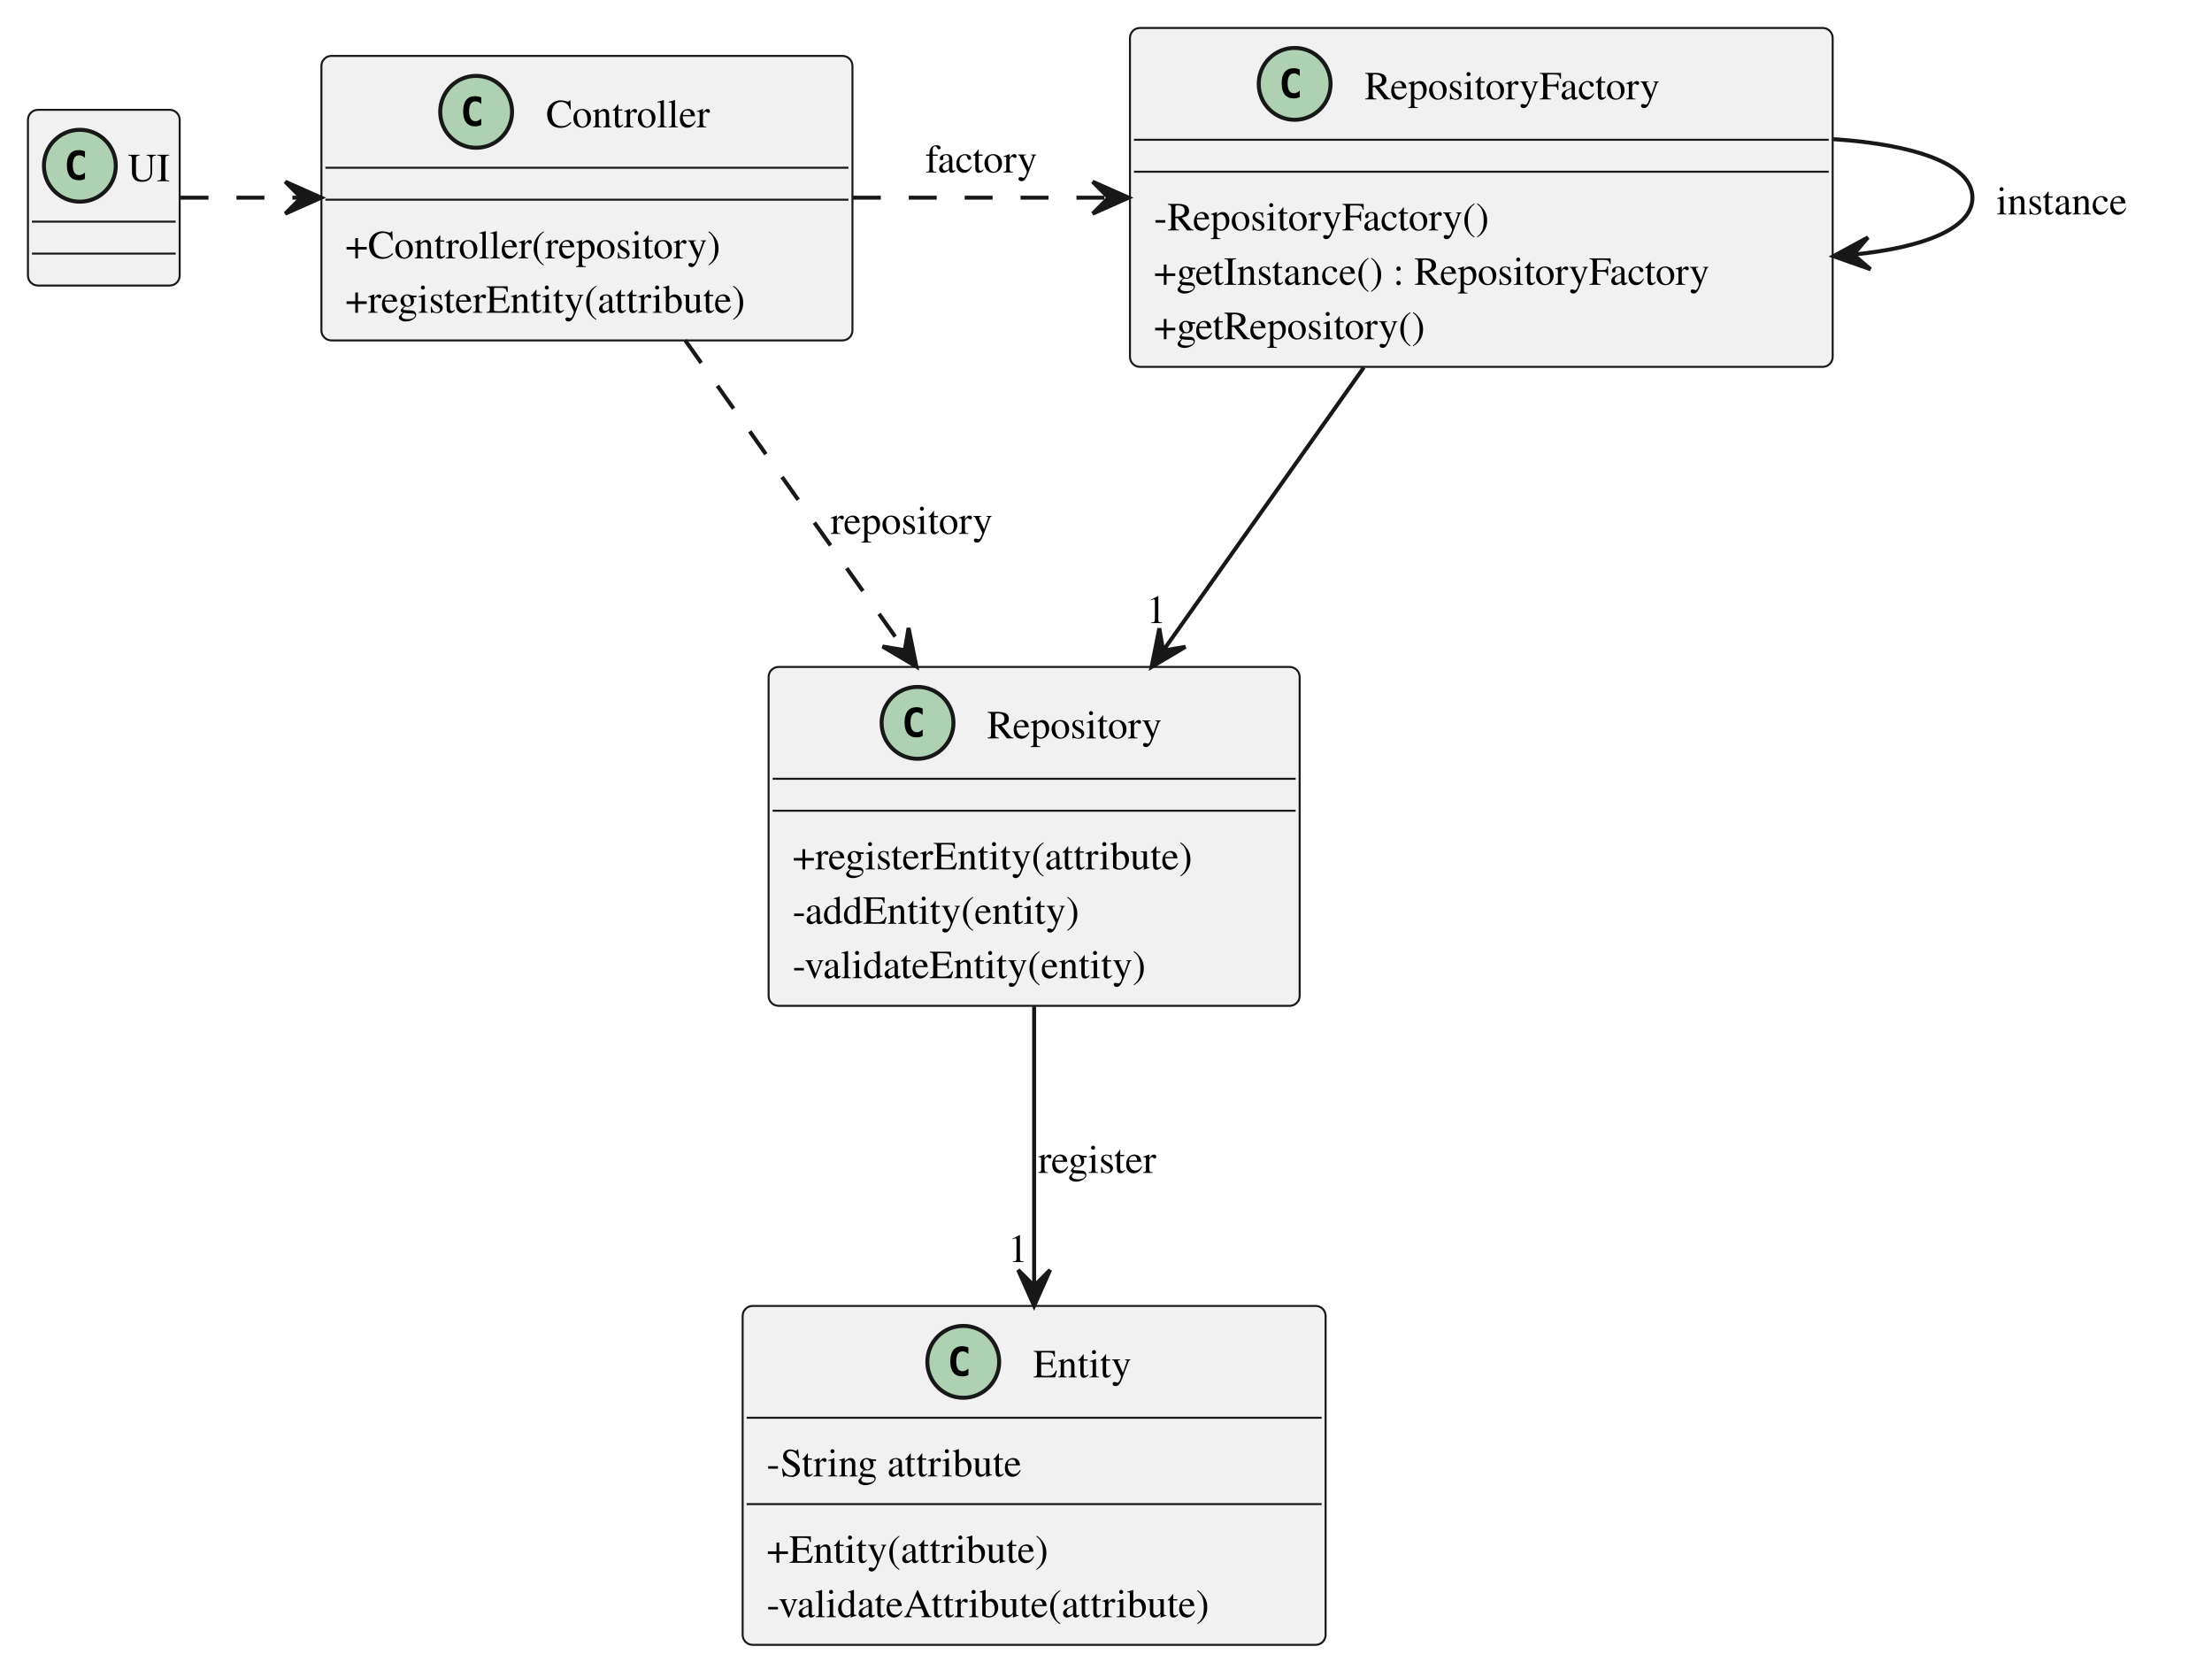
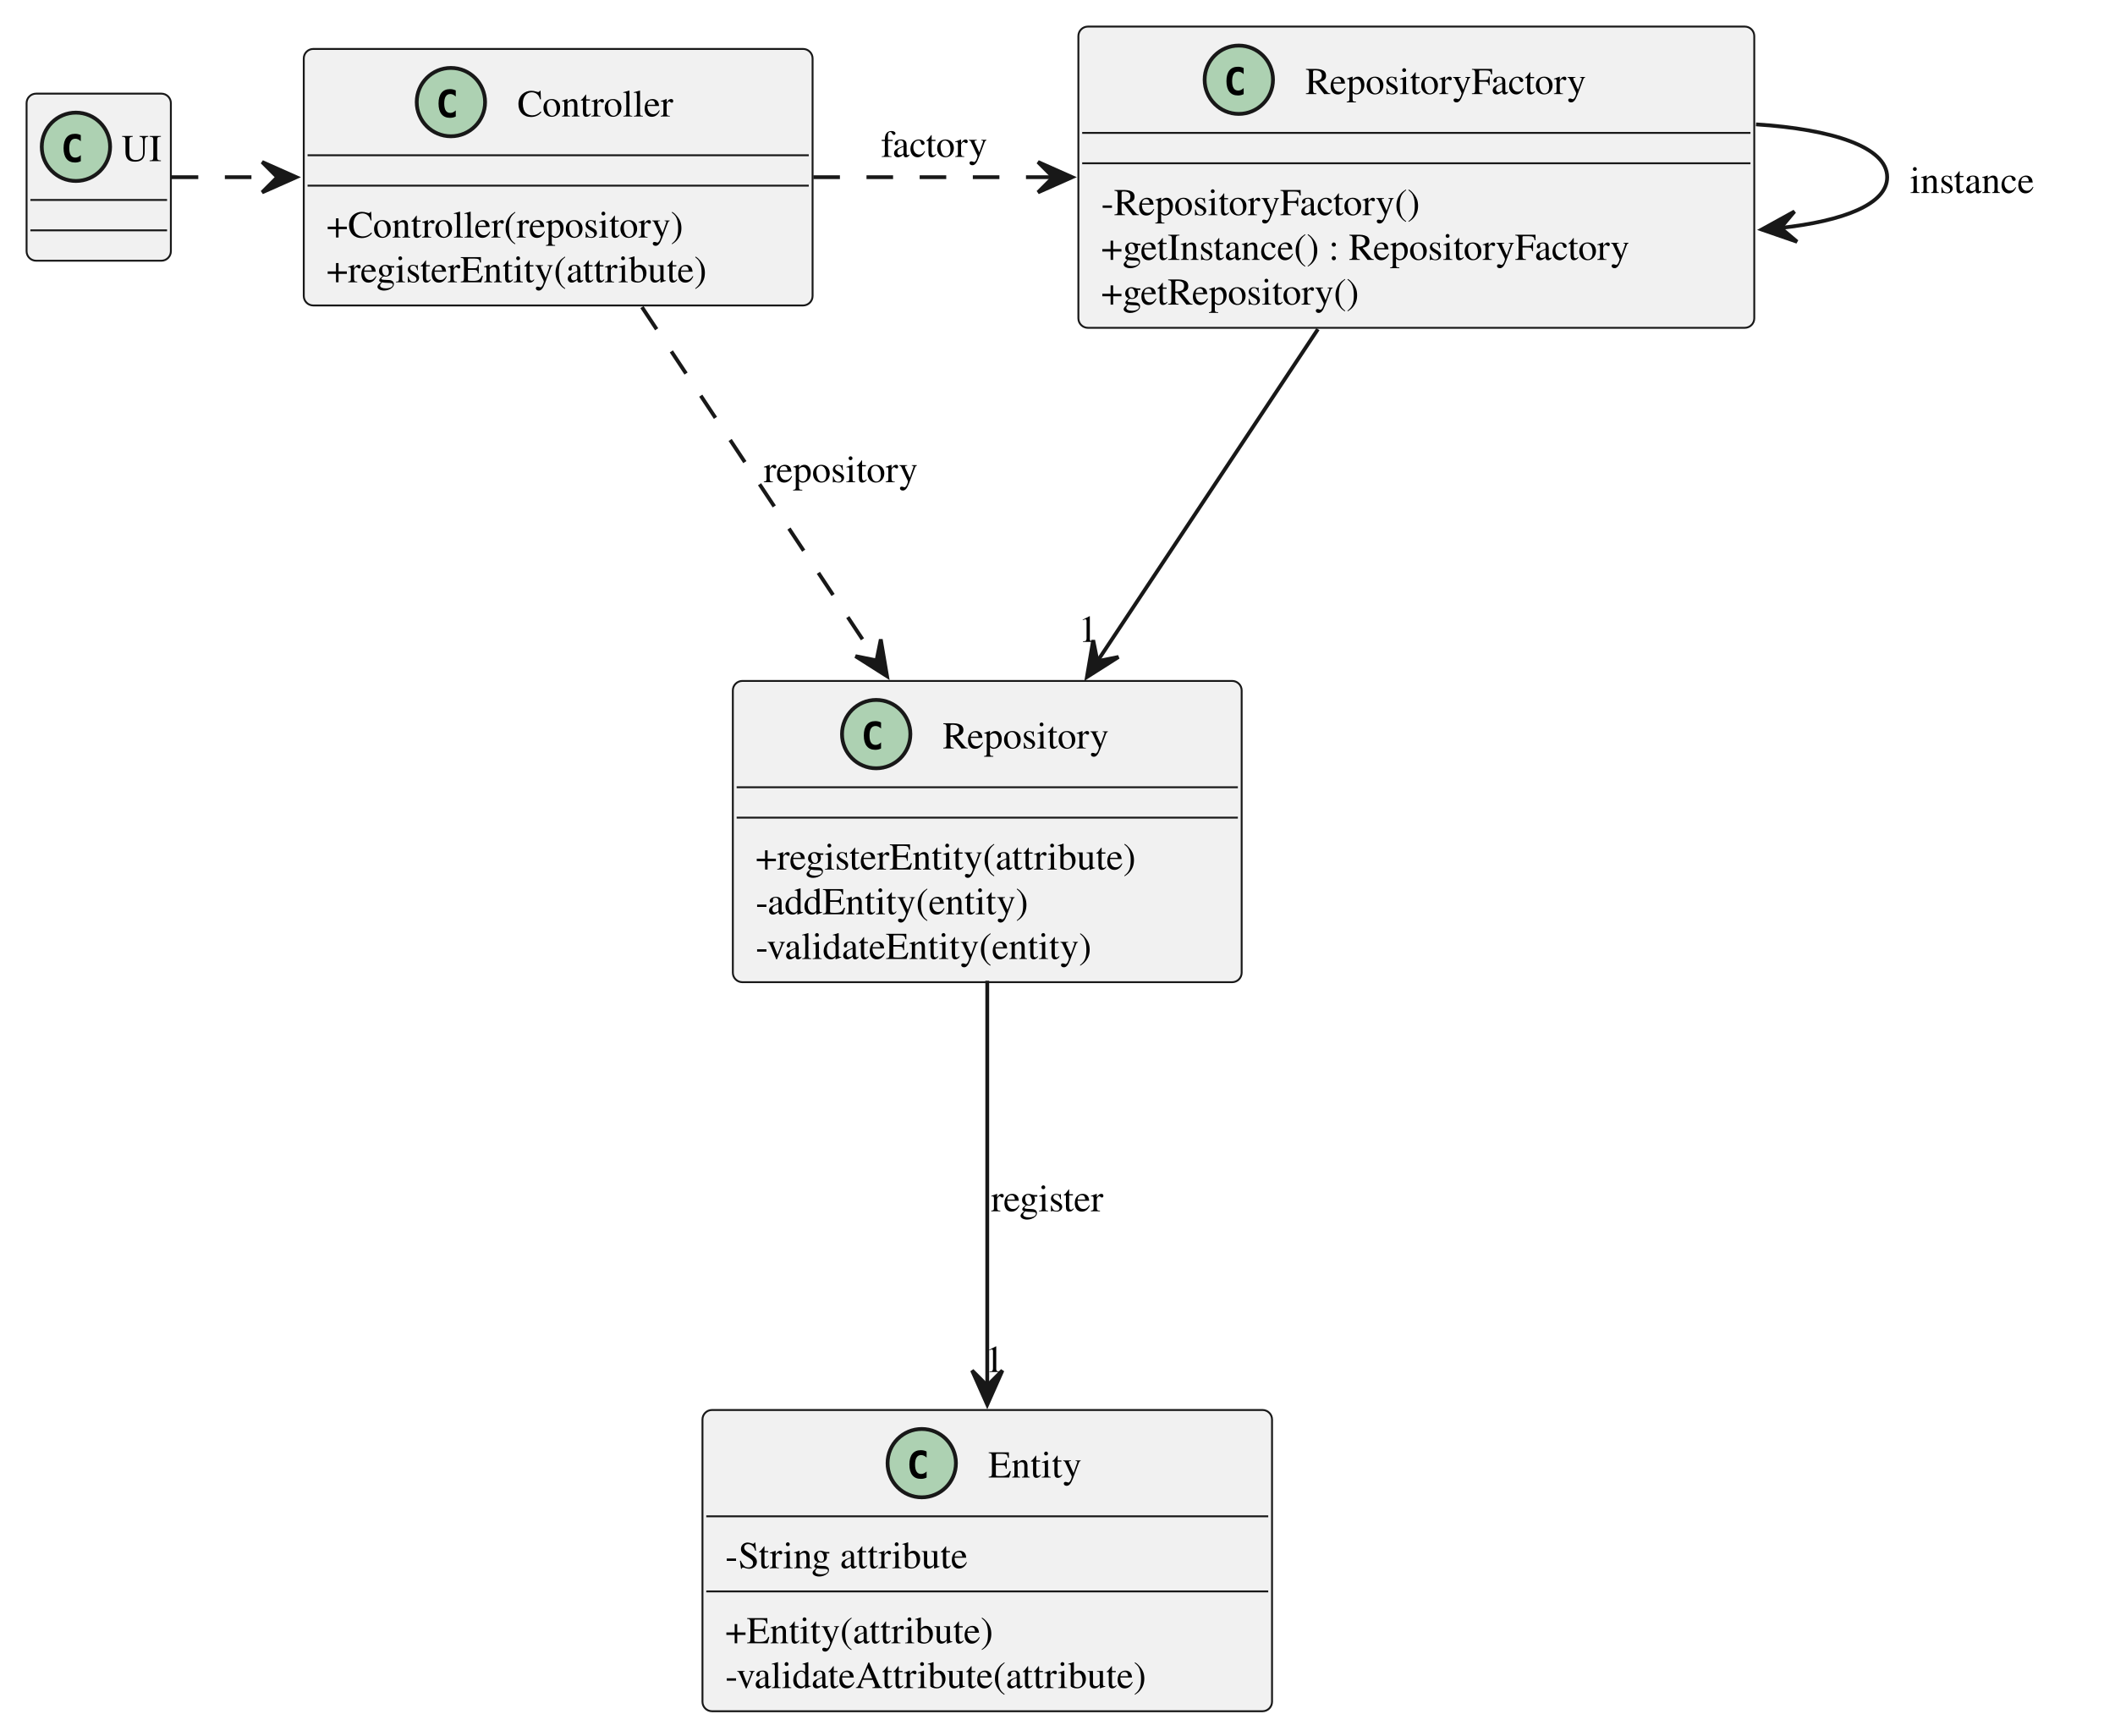
- <svg xmlns="http://www.w3.org/2000/svg" contentStyleType="text/css" height="418px" preserveAspectRatio="none" style="width:554px;height:418px;background:#FFFFFF;" version="1.1" viewBox="0 0 554 418" width="554px" zoomAndPan="magnify">
+ <svg xmlns="http://www.w3.org/2000/svg" contentStyleType="text/css" height="457px" preserveAspectRatio="none" style="width:557px;height:457px;background:#FFFFFF;" version="1.1" viewBox="0 0 557 457" width="557px" zoomAndPan="magnify">
  <defs />
  <g>
    <g id="elem_Entity">
-       <rect codeLine="6" fill="#F1F1F1" height="84.86" id="Entity" rx="2.5" ry="2.5" style="stroke:#181818;stroke-width:0.5;" width="146" x="186" y="327" />
-       <ellipse cx="241.25" cy="341" fill="#ADD1B2" rx="9" ry="9" style="stroke:#181818;stroke-width:1.0;" />
-       <path d="M242.531,344.297 Q242.188,344.469 241.812,344.547 Q241.438,344.641 241.016,344.641 Q239.547,344.641 238.766,343.672 Q238,342.703 238,340.859 Q238,339.016 238.766,338.047 Q239.547,337.078 241.016,337.078 Q241.438,337.078 241.812,337.172 Q242.203,337.25 242.531,337.422 L242.531,339.031 Q242.156,338.688 241.797,338.531 Q241.453,338.375 241.094,338.375 Q240.297,338.375 239.891,339 Q239.484,339.625 239.484,340.859 Q239.484,342.094 239.891,342.719 Q240.297,343.344 241.094,343.344 Q241.453,343.344 241.797,343.188 Q242.156,343.031 242.531,342.688 L242.531,344.297 Z " fill="#000000" />
-       <text fill="#000000" font-family="Times" font-size="10" lengthAdjust="spacing" textLength="28" x="258.75" y="344.88">Entity</text>
-       <line style="stroke:#181818;stroke-width:0.5;" x1="187" x2="331" y1="355" y2="355" />
-       <text fill="#000000" font-family="Times" font-size="10" lengthAdjust="spacing" textLength="77" x="192" y="369.69">-String attribute</text>
-       <line style="stroke:#181818;stroke-width:0.5;" x1="187" x2="331" y1="376.62" y2="376.62" />
-       <text fill="#000000" font-family="Times" font-size="10" lengthAdjust="spacing" textLength="83" x="192" y="391.31">+Entity(attribute)</text>
-       <text fill="#000000" font-family="Times" font-size="10" lengthAdjust="spacing" textLength="134" x="192" y="404.93">-validateAttribute(attribute)</text>
+       <rect codeLine="6" fill="#F1F1F1" height="79.332" id="Entity" rx="2.5" ry="2.5" style="stroke:#181818;stroke-width:0.5;" width="150" x="185" y="371.33" />
+       <ellipse cx="242.75" cy="385.33" fill="#ADD1B2" rx="9" ry="9" style="stroke:#181818;stroke-width:1.0;" />
+       <path d="M244.028,389.12 Q243.686,389.296 243.31,389.384 Q242.935,389.472 242.519,389.472 Q241.045,389.472 240.269,388.5 Q239.492,387.528 239.492,385.692 Q239.492,383.851 240.269,382.88 Q241.045,381.908 242.519,381.908 Q242.935,381.908 243.315,381.996 Q243.696,382.084 244.028,382.26 L244.028,383.861 Q243.657,383.519 243.308,383.361 Q242.959,383.202 242.588,383.202 Q241.797,383.202 241.394,383.829 Q240.991,384.457 240.991,385.692 Q240.991,386.923 241.394,387.55 Q241.797,388.178 242.588,388.178 Q242.959,388.178 243.308,388.019 Q243.657,387.86 244.028,387.519 Z " fill="#000000" />
+       <text fill="#000000" font-family="Times" font-size="10" lengthAdjust="spacing" textLength="27" x="260.25" y="389.109">Entity</text>
+       <line style="stroke:#181818;stroke-width:0.5;" x1="186" x2="334" y1="399.33" y2="399.33" />
+       <text fill="#000000" font-family="Times" font-size="10" lengthAdjust="spacing" textLength="80" x="191" y="412.998">-String attribute</text>
+       <line style="stroke:#181818;stroke-width:0.5;" x1="186" x2="334" y1="419.107" y2="419.107" />
+       <text fill="#000000" font-family="Times" font-size="10" lengthAdjust="spacing" textLength="84" x="191" y="432.775">+Entity(attribute)</text>
+       <text fill="#000000" font-family="Times" font-size="10" lengthAdjust="spacing" textLength="138" x="191" y="444.553">-validateAttribute(attribute)</text>
    </g>
    <g id="elem_Repository">
-       <rect codeLine="12" fill="#F1F1F1" height="84.86" id="Repository" rx="2.5" ry="2.5" style="stroke:#181818;stroke-width:0.5;" width="133" x="192.5" y="167" />
-       <ellipse cx="229.8" cy="181" fill="#ADD1B2" rx="9" ry="9" style="stroke:#181818;stroke-width:1.0;" />
-       <path d="M231.081,184.297 Q230.738,184.469 230.363,184.547 Q229.988,184.641 229.566,184.641 Q228.097,184.641 227.316,183.672 Q226.55,182.703 226.55,180.859 Q226.55,179.016 227.316,178.047 Q228.097,177.078 229.566,177.078 Q229.988,177.078 230.363,177.172 Q230.753,177.25 231.081,177.422 L231.081,179.031 Q230.706,178.688 230.347,178.531 Q230.003,178.375 229.644,178.375 Q228.847,178.375 228.441,179 Q228.034,179.625 228.034,180.859 Q228.034,182.094 228.441,182.719 Q228.847,183.344 229.644,183.344 Q230.003,183.344 230.347,183.188 Q230.706,183.031 231.081,182.688 L231.081,184.297 Z " fill="#000000" />
-       <text fill="#000000" font-family="Times" font-size="10" lengthAdjust="spacing" textLength="51" x="247.2" y="184.88">Repository</text>
-       <line style="stroke:#181818;stroke-width:0.5;" x1="193.5" x2="324.5" y1="195" y2="195" />
-       <line style="stroke:#181818;stroke-width:0.5;" x1="193.5" x2="324.5" y1="203" y2="203" />
-       <text fill="#000000" font-family="Times" font-size="10" lengthAdjust="spacing" textLength="121" x="198.5" y="217.69">+registerEntity(attribute)</text>
-       <text fill="#000000" font-family="Times" font-size="10" lengthAdjust="spacing" textLength="83" x="198.5" y="231.31">-addEntity(entity)</text>
-       <text fill="#000000" font-family="Times" font-size="10" lengthAdjust="spacing" textLength="104" x="198.5" y="244.93">-validateEntity(entity)</text>
+       <rect codeLine="12" fill="#F1F1F1" height="79.332" id="Repository" rx="2.5" ry="2.5" style="stroke:#181818;stroke-width:0.5;" width="134" x="193" y="179.33" />
+       <ellipse cx="230.75" cy="193.33" fill="#ADD1B2" rx="9" ry="9" style="stroke:#181818;stroke-width:1.0;" />
+       <path d="M232.028,197.12 Q231.686,197.296 231.31,197.384 Q230.935,197.472 230.519,197.472 Q229.045,197.472 228.269,196.5 Q227.492,195.528 227.492,193.692 Q227.492,191.851 228.269,190.88 Q229.045,189.908 230.519,189.908 Q230.935,189.908 231.315,189.996 Q231.696,190.084 232.028,190.26 L232.028,191.861 Q231.657,191.519 231.308,191.361 Q230.959,191.202 230.588,191.202 Q229.797,191.202 229.394,191.829 Q228.991,192.457 228.991,193.692 Q228.991,194.923 229.394,195.55 Q229.797,196.178 230.588,196.178 Q230.959,196.178 231.308,196.019 Q231.657,195.86 232.028,195.518 Z " fill="#000000" />
+       <text fill="#000000" font-family="Times" font-size="10" lengthAdjust="spacing" textLength="51" x="248.25" y="197.109">Repository</text>
+       <line style="stroke:#181818;stroke-width:0.5;" x1="194" x2="326" y1="207.33" y2="207.33" />
+       <line style="stroke:#181818;stroke-width:0.5;" x1="194" x2="326" y1="215.33" y2="215.33" />
+       <text fill="#000000" font-family="Times" font-size="10" lengthAdjust="spacing" textLength="122" x="199" y="228.998">+registerEntity(attribute)</text>
+       <text fill="#000000" font-family="Times" font-size="10" lengthAdjust="spacing" textLength="85" x="199" y="240.775">-addEntity(entity)</text>
+       <text fill="#000000" font-family="Times" font-size="10" lengthAdjust="spacing" textLength="106" x="199" y="252.553">-validateEntity(entity)</text>
    </g>
    <g id="elem_RepositoryFactory">
-       <rect codeLine="18" fill="#F1F1F1" height="84.86" id="RepositoryFactory" rx="2.5" ry="2.5" style="stroke:#181818;stroke-width:0.5;" width="176" x="283" y="7" />
-       <ellipse cx="324.25" cy="21" fill="#ADD1B2" rx="9" ry="9" style="stroke:#181818;stroke-width:1.0;" />
-       <path d="M325.531,24.297 Q325.188,24.469 324.812,24.547 Q324.438,24.641 324.016,24.641 Q322.547,24.641 321.766,23.672 Q321,22.703 321,20.859 Q321,19.016 321.766,18.047 Q322.547,17.078 324.016,17.078 Q324.438,17.078 324.812,17.172 Q325.203,17.25 325.531,17.422 L325.531,19.031 Q325.156,18.688 324.797,18.531 Q324.453,18.375 324.094,18.375 Q323.297,18.375 322.891,19 Q322.484,19.625 322.484,20.859 Q322.484,22.094 322.891,22.719 Q323.297,23.344 324.094,23.344 Q324.453,23.344 324.797,23.188 Q325.156,23.031 325.531,22.688 L325.531,24.297 Z " fill="#000000" />
-       <text fill="#000000" font-family="Times" font-size="10" lengthAdjust="spacing" textLength="86" x="341.75" y="24.88">RepositoryFactory</text>
-       <line style="stroke:#181818;stroke-width:0.5;" x1="284" x2="458" y1="35" y2="35" />
-       <line style="stroke:#181818;stroke-width:0.5;" x1="284" x2="458" y1="43" y2="43" />
-       <text fill="#000000" font-family="Times" font-size="10" lengthAdjust="spacing" textLength="95" x="289" y="57.69">-RepositoryFactory()</text>
-       <text fill="#000000" font-family="Times" font-size="10" lengthAdjust="spacing" textLength="164" x="289" y="71.31">+getInstance() : RepositoryFactory</text>
-       <text fill="#000000" font-family="Times" font-size="10" lengthAdjust="spacing" textLength="79" x="289" y="84.93">+getRepository()</text>
+       <rect codeLine="18" fill="#F1F1F1" height="79.332" id="RepositoryFactory" rx="2.5" ry="2.5" style="stroke:#181818;stroke-width:0.5;" width="178" x="284" y="7" />
+       <ellipse cx="326.25" cy="21" fill="#ADD1B2" rx="9" ry="9" style="stroke:#181818;stroke-width:1.0;" />
+       <path d="M327.528,24.79 Q327.187,24.966 326.81,25.054 Q326.435,25.142 326.019,25.142 Q324.545,25.142 323.769,24.17 Q322.992,23.198 322.992,21.362 Q322.992,19.521 323.769,18.55 Q324.545,17.578 326.019,17.578 Q326.435,17.578 326.815,17.666 Q327.196,17.754 327.528,17.93 L327.528,19.531 Q327.157,19.189 326.808,19.031 Q326.459,18.872 326.088,18.872 Q325.297,18.872 324.894,19.5 Q324.491,20.127 324.491,21.362 Q324.491,22.593 324.894,23.22 Q325.297,23.848 326.088,23.848 Q326.459,23.848 326.808,23.689 Q327.157,23.53 327.528,23.189 Z " fill="#000000" />
+       <text fill="#000000" font-family="Times" font-size="10" lengthAdjust="spacing" textLength="86" x="343.75" y="24.779">RepositoryFactory</text>
+       <line style="stroke:#181818;stroke-width:0.5;" x1="285" x2="461" y1="35" y2="35" />
+       <line style="stroke:#181818;stroke-width:0.5;" x1="285" x2="461" y1="43" y2="43" />
+       <text fill="#000000" font-family="Times" font-size="10" lengthAdjust="spacing" textLength="98" x="290" y="56.668">-RepositoryFactory()</text>
+       <text fill="#000000" font-family="Times" font-size="10" lengthAdjust="spacing" textLength="166" x="290" y="68.445">+getInstance() : RepositoryFactory</text>
+       <text fill="#000000" font-family="Times" font-size="10" lengthAdjust="spacing" textLength="81" x="290" y="80.223">+getRepository()</text>
    </g>
    <g id="elem_Controller">
-       <rect codeLine="24" fill="#F1F1F1" height="71.24" id="Controller" rx="2.5" ry="2.5" style="stroke:#181818;stroke-width:0.5;" width="133" x="80.5" y="14" />
-       <ellipse cx="119.25" cy="28" fill="#ADD1B2" rx="9" ry="9" style="stroke:#181818;stroke-width:1.0;" />
-       <path d="M120.531,31.297 Q120.188,31.469 119.812,31.547 Q119.438,31.641 119.016,31.641 Q117.547,31.641 116.766,30.672 Q116,29.703 116,27.859 Q116,26.016 116.766,25.047 Q117.547,24.078 119.016,24.078 Q119.438,24.078 119.812,24.172 Q120.203,24.25 120.531,24.422 L120.531,26.031 Q120.156,25.688 119.797,25.531 Q119.453,25.375 119.094,25.375 Q118.297,25.375 117.891,26 Q117.484,26.625 117.484,27.859 Q117.484,29.094 117.891,29.719 Q118.297,30.344 119.094,30.344 Q119.453,30.344 119.797,30.188 Q120.156,30.031 120.531,29.688 L120.531,31.297 Z " fill="#000000" />
-       <text fill="#000000" font-family="Times" font-size="10" lengthAdjust="spacing" textLength="48" x="136.75" y="31.88">Controller</text>
-       <line style="stroke:#181818;stroke-width:0.5;" x1="81.5" x2="212.5" y1="42" y2="42" />
-       <line style="stroke:#181818;stroke-width:0.5;" x1="81.5" x2="212.5" y1="50" y2="50" />
-       <text fill="#000000" font-family="Times" font-size="10" lengthAdjust="spacing" textLength="109" x="86.5" y="64.69">+Controller(repository)</text>
-       <text fill="#000000" font-family="Times" font-size="10" lengthAdjust="spacing" textLength="121" x="86.5" y="78.31">+registerEntity(attribute)</text>
+       <rect codeLine="24" fill="#F1F1F1" height="67.555" id="Controller" rx="2.5" ry="2.5" style="stroke:#181818;stroke-width:0.5;" width="134" x="80" y="12.89" />
+       <ellipse cx="118.75" cy="26.89" fill="#ADD1B2" rx="9" ry="9" style="stroke:#181818;stroke-width:1.0;" />
+       <path d="M120.028,30.68 Q119.686,30.856 119.311,30.944 Q118.935,31.032 118.519,31.032 Q117.045,31.032 116.269,30.06 Q115.492,29.088 115.492,27.252 Q115.492,25.412 116.269,24.44 Q117.045,23.468 118.519,23.468 Q118.935,23.468 119.315,23.556 Q119.696,23.644 120.028,23.82 L120.028,25.421 Q119.657,25.079 119.308,24.921 Q118.959,24.762 118.588,24.762 Q117.797,24.762 117.394,25.39 Q116.991,26.017 116.991,27.252 Q116.991,28.483 117.394,29.11 Q117.797,29.738 118.588,29.738 Q118.959,29.738 119.308,29.579 Q119.657,29.42 120.028,29.078 Z " fill="#000000" />
+       <text fill="#000000" font-family="Times" font-size="10" lengthAdjust="spacing" textLength="49" x="136.25" y="30.669">Controller</text>
+       <line style="stroke:#181818;stroke-width:0.5;" x1="81" x2="213" y1="40.89" y2="40.89" />
+       <line style="stroke:#181818;stroke-width:0.5;" x1="81" x2="213" y1="48.89" y2="48.89" />
+       <text fill="#000000" font-family="Times" font-size="10" lengthAdjust="spacing" textLength="112" x="86" y="62.558">+Controller(repository)</text>
+       <text fill="#000000" font-family="Times" font-size="10" lengthAdjust="spacing" textLength="122" x="86" y="74.335">+registerEntity(attribute)</text>
    </g>
    <g id="elem_UI">
-       <rect codeLine="29" fill="#F1F1F1" height="44" id="UI" rx="2.5" ry="2.5" style="stroke:#181818;stroke-width:0.5;" width="38" x="7" y="27.5" />
-       <ellipse cx="20" cy="41.5" fill="#ADD1B2" rx="9" ry="9" style="stroke:#181818;stroke-width:1.0;" />
-       <path d="M21.281,44.797 Q20.938,44.969 20.562,45.047 Q20.188,45.141 19.766,45.141 Q18.297,45.141 17.516,44.172 Q16.75,43.203 16.75,41.359 Q16.75,39.516 17.516,38.547 Q18.297,37.578 19.766,37.578 Q20.188,37.578 20.562,37.672 Q20.953,37.75 21.281,37.922 L21.281,39.531 Q20.906,39.188 20.547,39.031 Q20.203,38.875 19.844,38.875 Q19.047,38.875 18.641,39.5 Q18.234,40.125 18.234,41.359 Q18.234,42.594 18.641,43.219 Q19.047,43.844 19.844,43.844 Q20.203,43.844 20.547,43.688 Q20.906,43.531 21.281,43.188 L21.281,44.797 Z " fill="#000000" />
-       <text fill="#000000" font-family="Times" font-size="10" lengthAdjust="spacing" textLength="10" x="32" y="45.38">UI</text>
-       <line style="stroke:#181818;stroke-width:0.5;" x1="8" x2="44" y1="55.5" y2="55.5" />
-       <line style="stroke:#181818;stroke-width:0.5;" x1="8" x2="44" y1="63.5" y2="63.5" />
+       <rect codeLine="29" fill="#F1F1F1" height="44" id="UI" rx="2.5" ry="2.5" style="stroke:#181818;stroke-width:0.5;" width="38" x="7" y="24.66" />
+       <ellipse cx="20" cy="38.66" fill="#ADD1B2" rx="9" ry="9" style="stroke:#181818;stroke-width:1.0;" />
+       <path d="M21.278,42.45 Q20.936,42.626 20.561,42.714 Q20.185,42.802 19.77,42.802 Q18.295,42.802 17.519,41.83 Q16.742,40.858 16.742,39.022 Q16.742,37.181 17.519,36.21 Q18.295,35.238 19.77,35.238 Q20.185,35.238 20.565,35.326 Q20.946,35.414 21.278,35.59 L21.278,37.191 Q20.907,36.849 20.558,36.691 Q20.209,36.532 19.838,36.532 Q19.047,36.532 18.644,37.16 Q18.241,37.787 18.241,39.022 Q18.241,40.253 18.644,40.88 Q19.047,41.508 19.838,41.508 Q20.209,41.508 20.558,41.349 Q20.907,41.19 21.278,40.849 Z " fill="#000000" />
+       <text fill="#000000" font-family="Times" font-size="10" lengthAdjust="spacing" textLength="10" x="32" y="42.439">UI</text>
+       <line style="stroke:#181818;stroke-width:0.5;" x1="8" x2="44" y1="52.66" y2="52.66" />
+       <line style="stroke:#181818;stroke-width:0.5;" x1="8" x2="44" y1="60.66" y2="60.66" />
    </g>
    <g id="link_UI_Controller">
-       <path codeLine="32" d="M45.22,49.5 C55.61,49.5 66.33,49.5 66.33,49.5 C66.33,49.5 70.09,49.5 75.3,49.5 " fill="none" id="UI-to-Controller" style="stroke:#181818;stroke-width:1.0;stroke-dasharray:7.0,7.0;" />
-       <polygon fill="#181818" points="80.44,49.5,71.44,45.5,75.44,49.5,71.44,53.5,80.44,49.5" style="stroke:#181818;stroke-width:1.0;" />
+       <path codeLine="32" d="M45.22,46.66 C55.61,46.66 66.33,46.66 66.33,46.66 C66.33,46.66 69.13,46.66 73.24,46.66 " fill="none" id="UI-to-Controller" style="stroke:#181818;stroke-width:1.0;stroke-dasharray:7.0,7.0;" />
+       <polygon fill="#181818" points="78.03,46.66,69.03,42.66,73.03,46.66,69.03,50.66,78.03,46.66" style="stroke:#181818;stroke-width:1.0;" />
    </g>
    <g id="link_Controller_RepositoryFactory">
-       <path codeLine="34" d="M213.6,49.5 C233.66,49.5 256.05,49.5 277.52,49.5 " fill="none" id="Controller-to-RepositoryFactory" style="stroke:#181818;stroke-width:1.0;stroke-dasharray:7.0,7.0;" />
-       <polygon fill="#181818" points="282.66,49.5,273.66,45.5,277.66,49.5,273.66,53.5,282.66,49.5" style="stroke:#181818;stroke-width:1.0;" />
-       <text fill="#000000" font-family="Times" font-size="10" lengthAdjust="spacing" textLength="33" x="231.75" y="43.19">factory</text>
+       <path codeLine="34" d="M214.2,46.66 C234.09,46.66 256.27,46.66 277.59,46.66 " fill="none" id="Controller-to-RepositoryFactory" style="stroke:#181818;stroke-width:1.0;stroke-dasharray:7.0,7.0;" />
+       <polygon fill="#181818" points="282.36,46.66,273.36,42.66,277.36,46.66,273.36,50.66,282.36,46.66" style="stroke:#181818;stroke-width:1.0;" />
+       <text fill="#000000" font-family="Times" font-size="10" lengthAdjust="spacing" textLength="34" x="232" y="41.328">factory</text>
    </g>
    <g id="link_RepositoryFactory_Repository">
-       <path codeLine="35" d="M341.57,92.01 C326.14,113.79 307.19,140.51 291.35,162.87 " fill="none" id="RepositoryFactory-to-Repository" style="stroke:#181818;stroke-width:1.0;" />
-       <polygon fill="#181818" points="288.42,166.99,296.888,161.96,291.311,162.911,290.361,157.334,288.42,166.99" style="stroke:#181818;stroke-width:1.0;" />
-       <text fill="#000000" font-family="Times" font-size="10" lengthAdjust="spacing" textLength="6" x="287.126" y="156.018">1</text>
+       <path codeLine="35" d="M347.08,86.7 C329.73,112.83 306.87,147.24 288.93,174.26 " fill="none" id="RepositoryFactory-to-Repository" style="stroke:#181818;stroke-width:1.0;" />
+       <polygon fill="#181818" points="286.25,178.3,294.562,173.017,289.017,174.135,287.899,168.59,286.25,178.3" style="stroke:#181818;stroke-width:1.0;" />
+       <text fill="#000000" font-family="Times" font-size="10" lengthAdjust="spacing" textLength="6" x="284.032" y="169.04">1</text>
    </g>
    <g id="link_RepositoryFactory_RepositoryFactory">
-       <path codeLine="36" d="M459.18,34.85 C479.27,36.14 494,41.02 494,49.5 C494,57.25 481.69,61.99 464.23,63.74 " fill="none" id="RepositoryFactory-to-RepositoryFactory" style="stroke:#181818;stroke-width:1.0;" />
-       <polygon fill="#181818" points="459.18,64.15,468.471,67.417,464.164,63.75,467.831,59.443,459.18,64.15" style="stroke:#181818;stroke-width:1.0;" />
-       <text fill="#000000" font-family="Times" font-size="10" lengthAdjust="spacing" textLength="41" x="500" y="53.69">instance</text>
+       <path codeLine="36" d="M462.45,32.75 C482.42,34.03 497,38.67 497,46.66 C497,53.79 485.44,58.24 468.8,60.04 " fill="none" id="RepositoryFactory-to-RepositoryFactory" style="stroke:#181818;stroke-width:1.0;" />
+       <polygon fill="#181818" points="463.96,60.45,473.269,63.664,468.942,60.022,472.584,55.694,463.96,60.45" style="stroke:#181818;stroke-width:1.0;" />
+       <text fill="#000000" font-family="Times" font-size="10" lengthAdjust="spacing" textLength="41" x="503" y="50.828">instance</text>
    </g>
    <g id="link_Controller_Repository">
-       <path codeLine="38" d="M171.58,85.17 C187.71,107.93 208.98,137.94 226.51,162.66 " fill="none" id="Controller-to-Repository" style="stroke:#181818;stroke-width:1.0;stroke-dasharray:7.0,7.0;" />
-       <polygon fill="#181818" points="229.51,166.89,227.547,157.239,226.609,162.817,221.031,161.88,229.51,166.89" style="stroke:#181818;stroke-width:1.0;" />
-       <text fill="#000000" font-family="Times" font-size="10" lengthAdjust="spacing" textLength="49" x="208" y="133.69">repository</text>
+       <path codeLine="38" d="M169.06,80.88 C186.71,107.47 211.62,144.98 230.91,174.03 " fill="none" id="Controller-to-Repository" style="stroke:#181818;stroke-width:1.0;stroke-dasharray:7.0,7.0;" />
+       <polygon fill="#181818" points="233.61,178.09,231.961,168.38,230.843,173.925,225.298,172.807,233.61,178.09" style="stroke:#181818;stroke-width:1.0;" />
+       <text fill="#000000" font-family="Times" font-size="10" lengthAdjust="spacing" textLength="49" x="201.11" y="126.998">repository</text>
    </g>
    <g id="link_Repository_Entity">
-       <path codeLine="40" d="M259,252.01 C259,273.43 259,299.63 259,321.75 " fill="none" id="Repository-to-Entity" style="stroke:#181818;stroke-width:1.0;" />
-       <polygon fill="#181818" points="259,326.99,263,317.99,259,321.99,255,317.99,259,326.99" style="stroke:#181818;stroke-width:1.0;" />
-       <text fill="#000000" font-family="Times" font-size="10" lengthAdjust="spacing" textLength="38" x="260" y="293.69">register</text>
-       <text fill="#000000" font-family="Times" font-size="10" lengthAdjust="spacing" textLength="6" x="252.466" y="316.018">1</text>
+       <path codeLine="40" d="M260,258.28 C260,289.18 260,332.64 260,365.1 " fill="none" id="Repository-to-Entity" style="stroke:#181818;stroke-width:1.0;" />
+       <polygon fill="#181818" points="260,369.92,264,360.92,260,364.92,256,360.92,260,369.92" style="stroke:#181818;stroke-width:1.0;" />
+       <text fill="#000000" font-family="Times" font-size="10" lengthAdjust="spacing" textLength="38" x="261" y="318.998">register</text>
+       <text fill="#000000" font-family="Times" font-size="10" lengthAdjust="spacing" textLength="6" x="259.381" y="361.328">1</text>
    </g>
  </g>
</svg>
